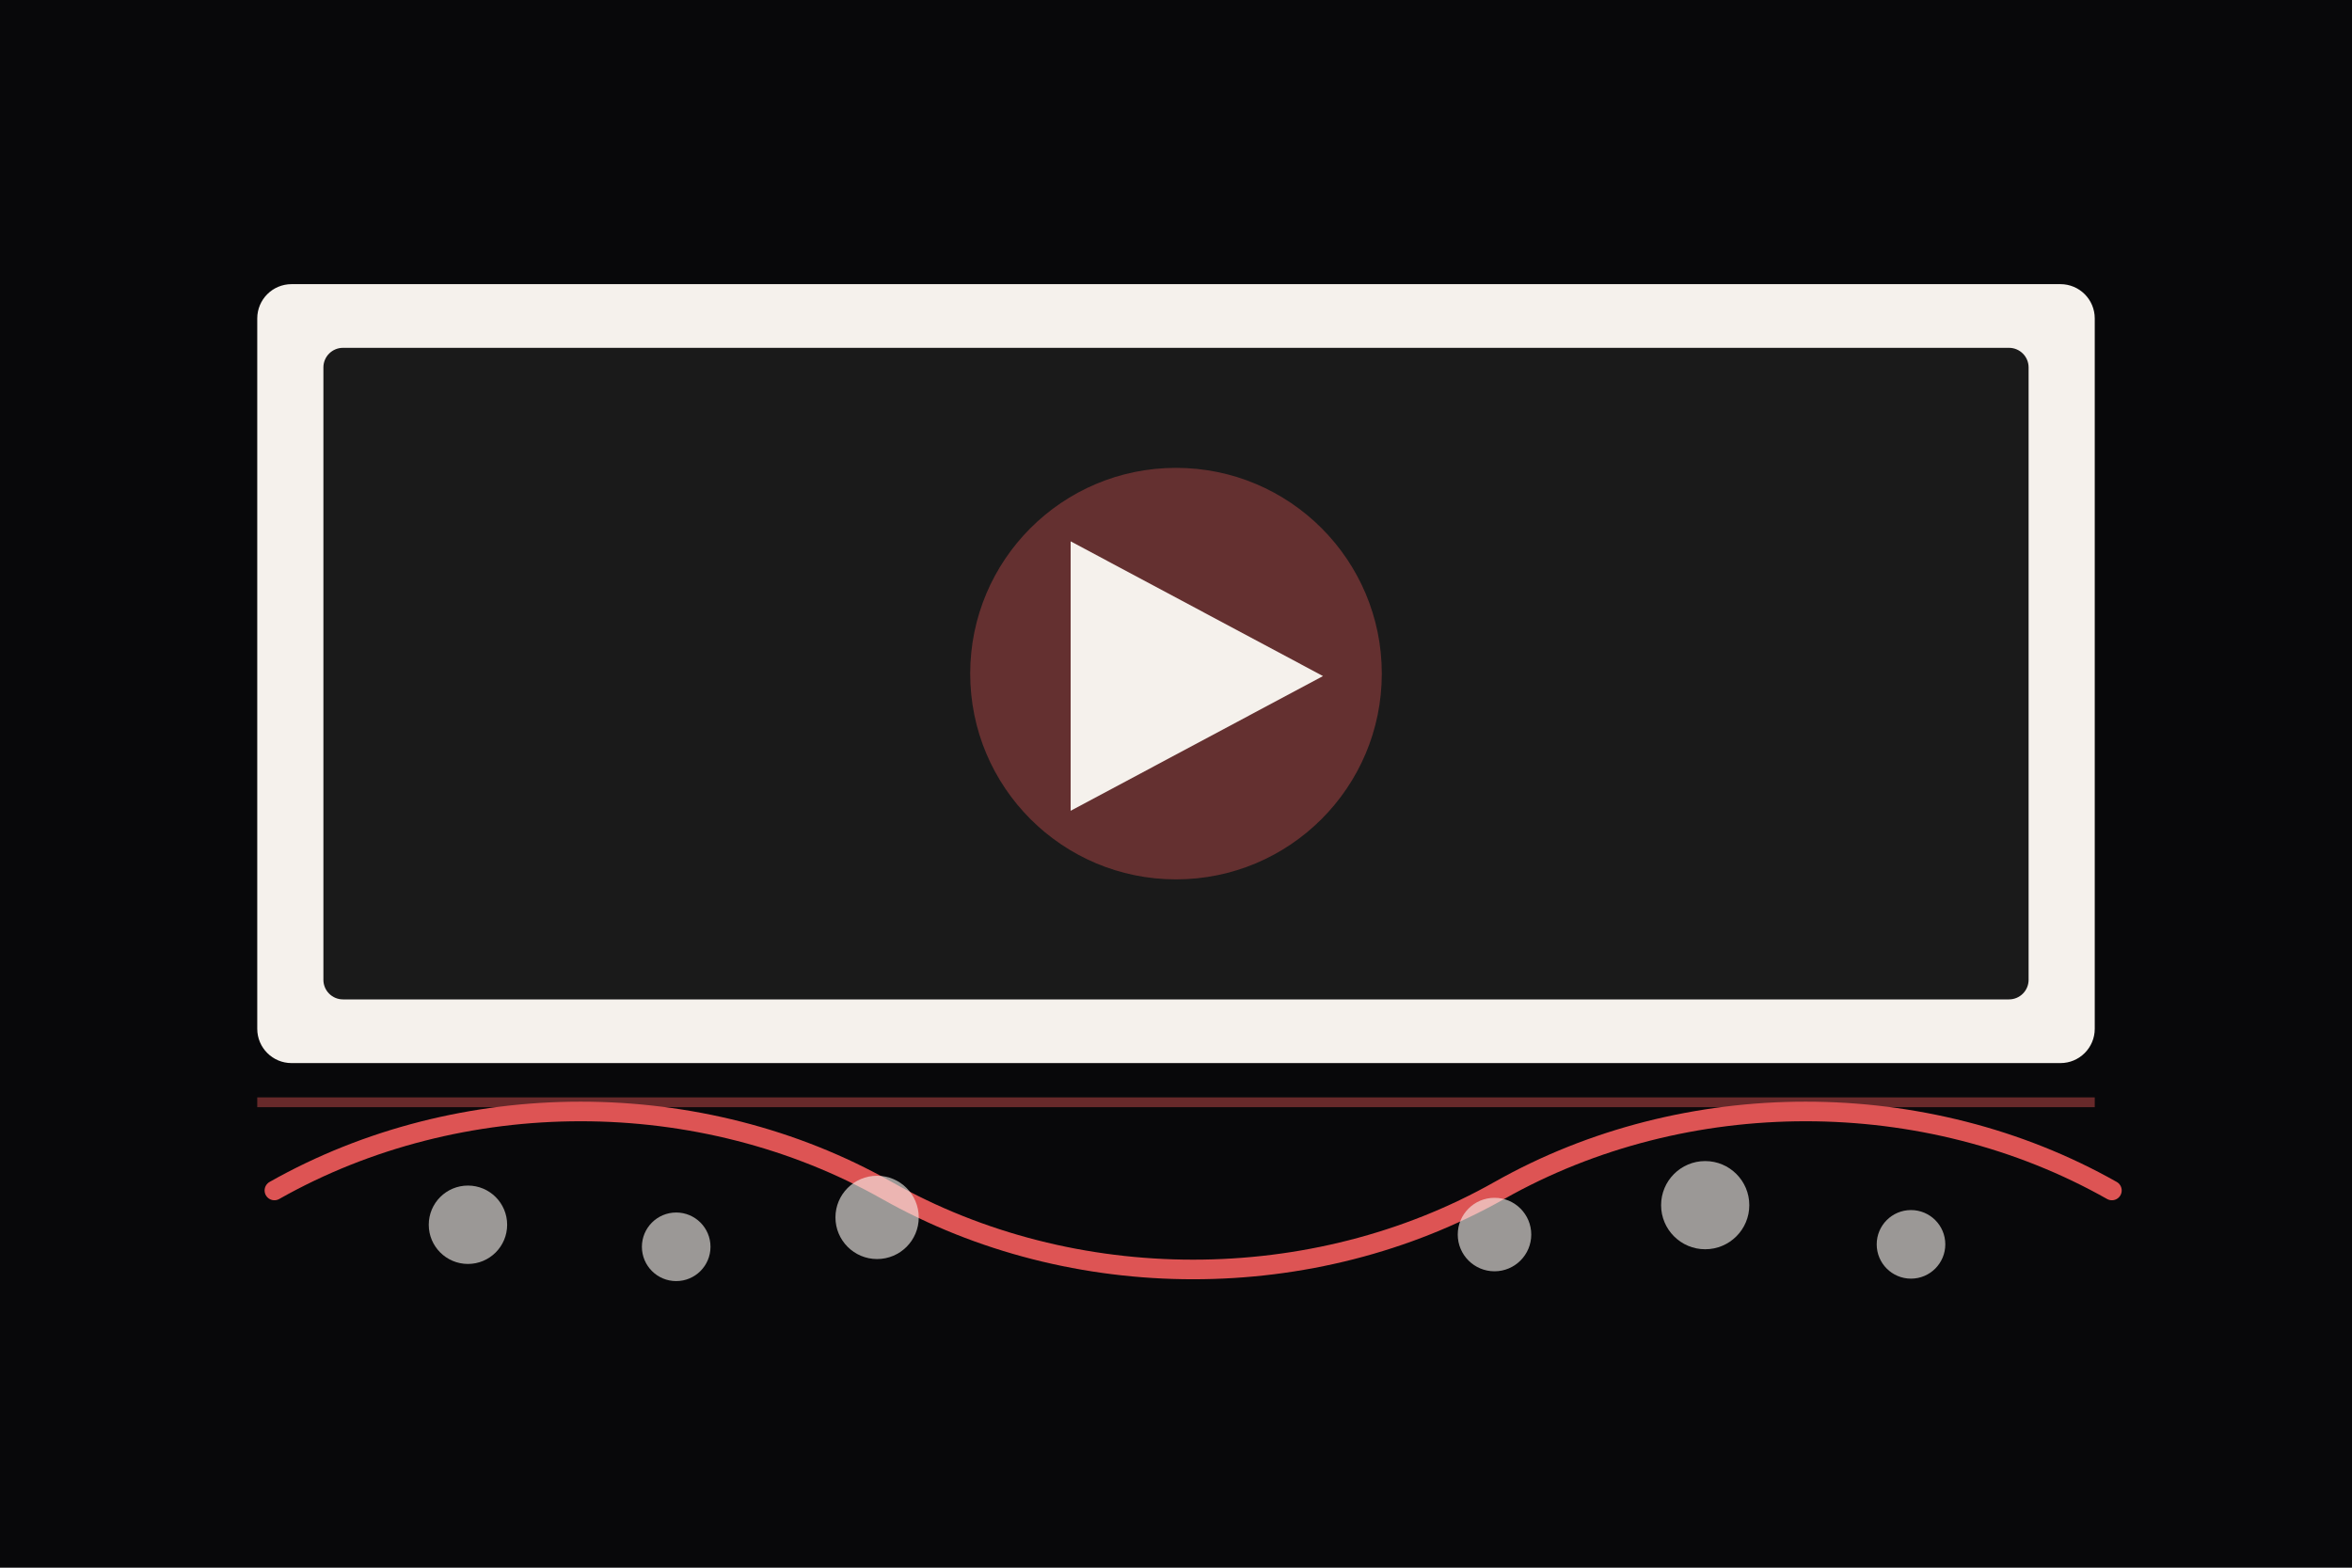
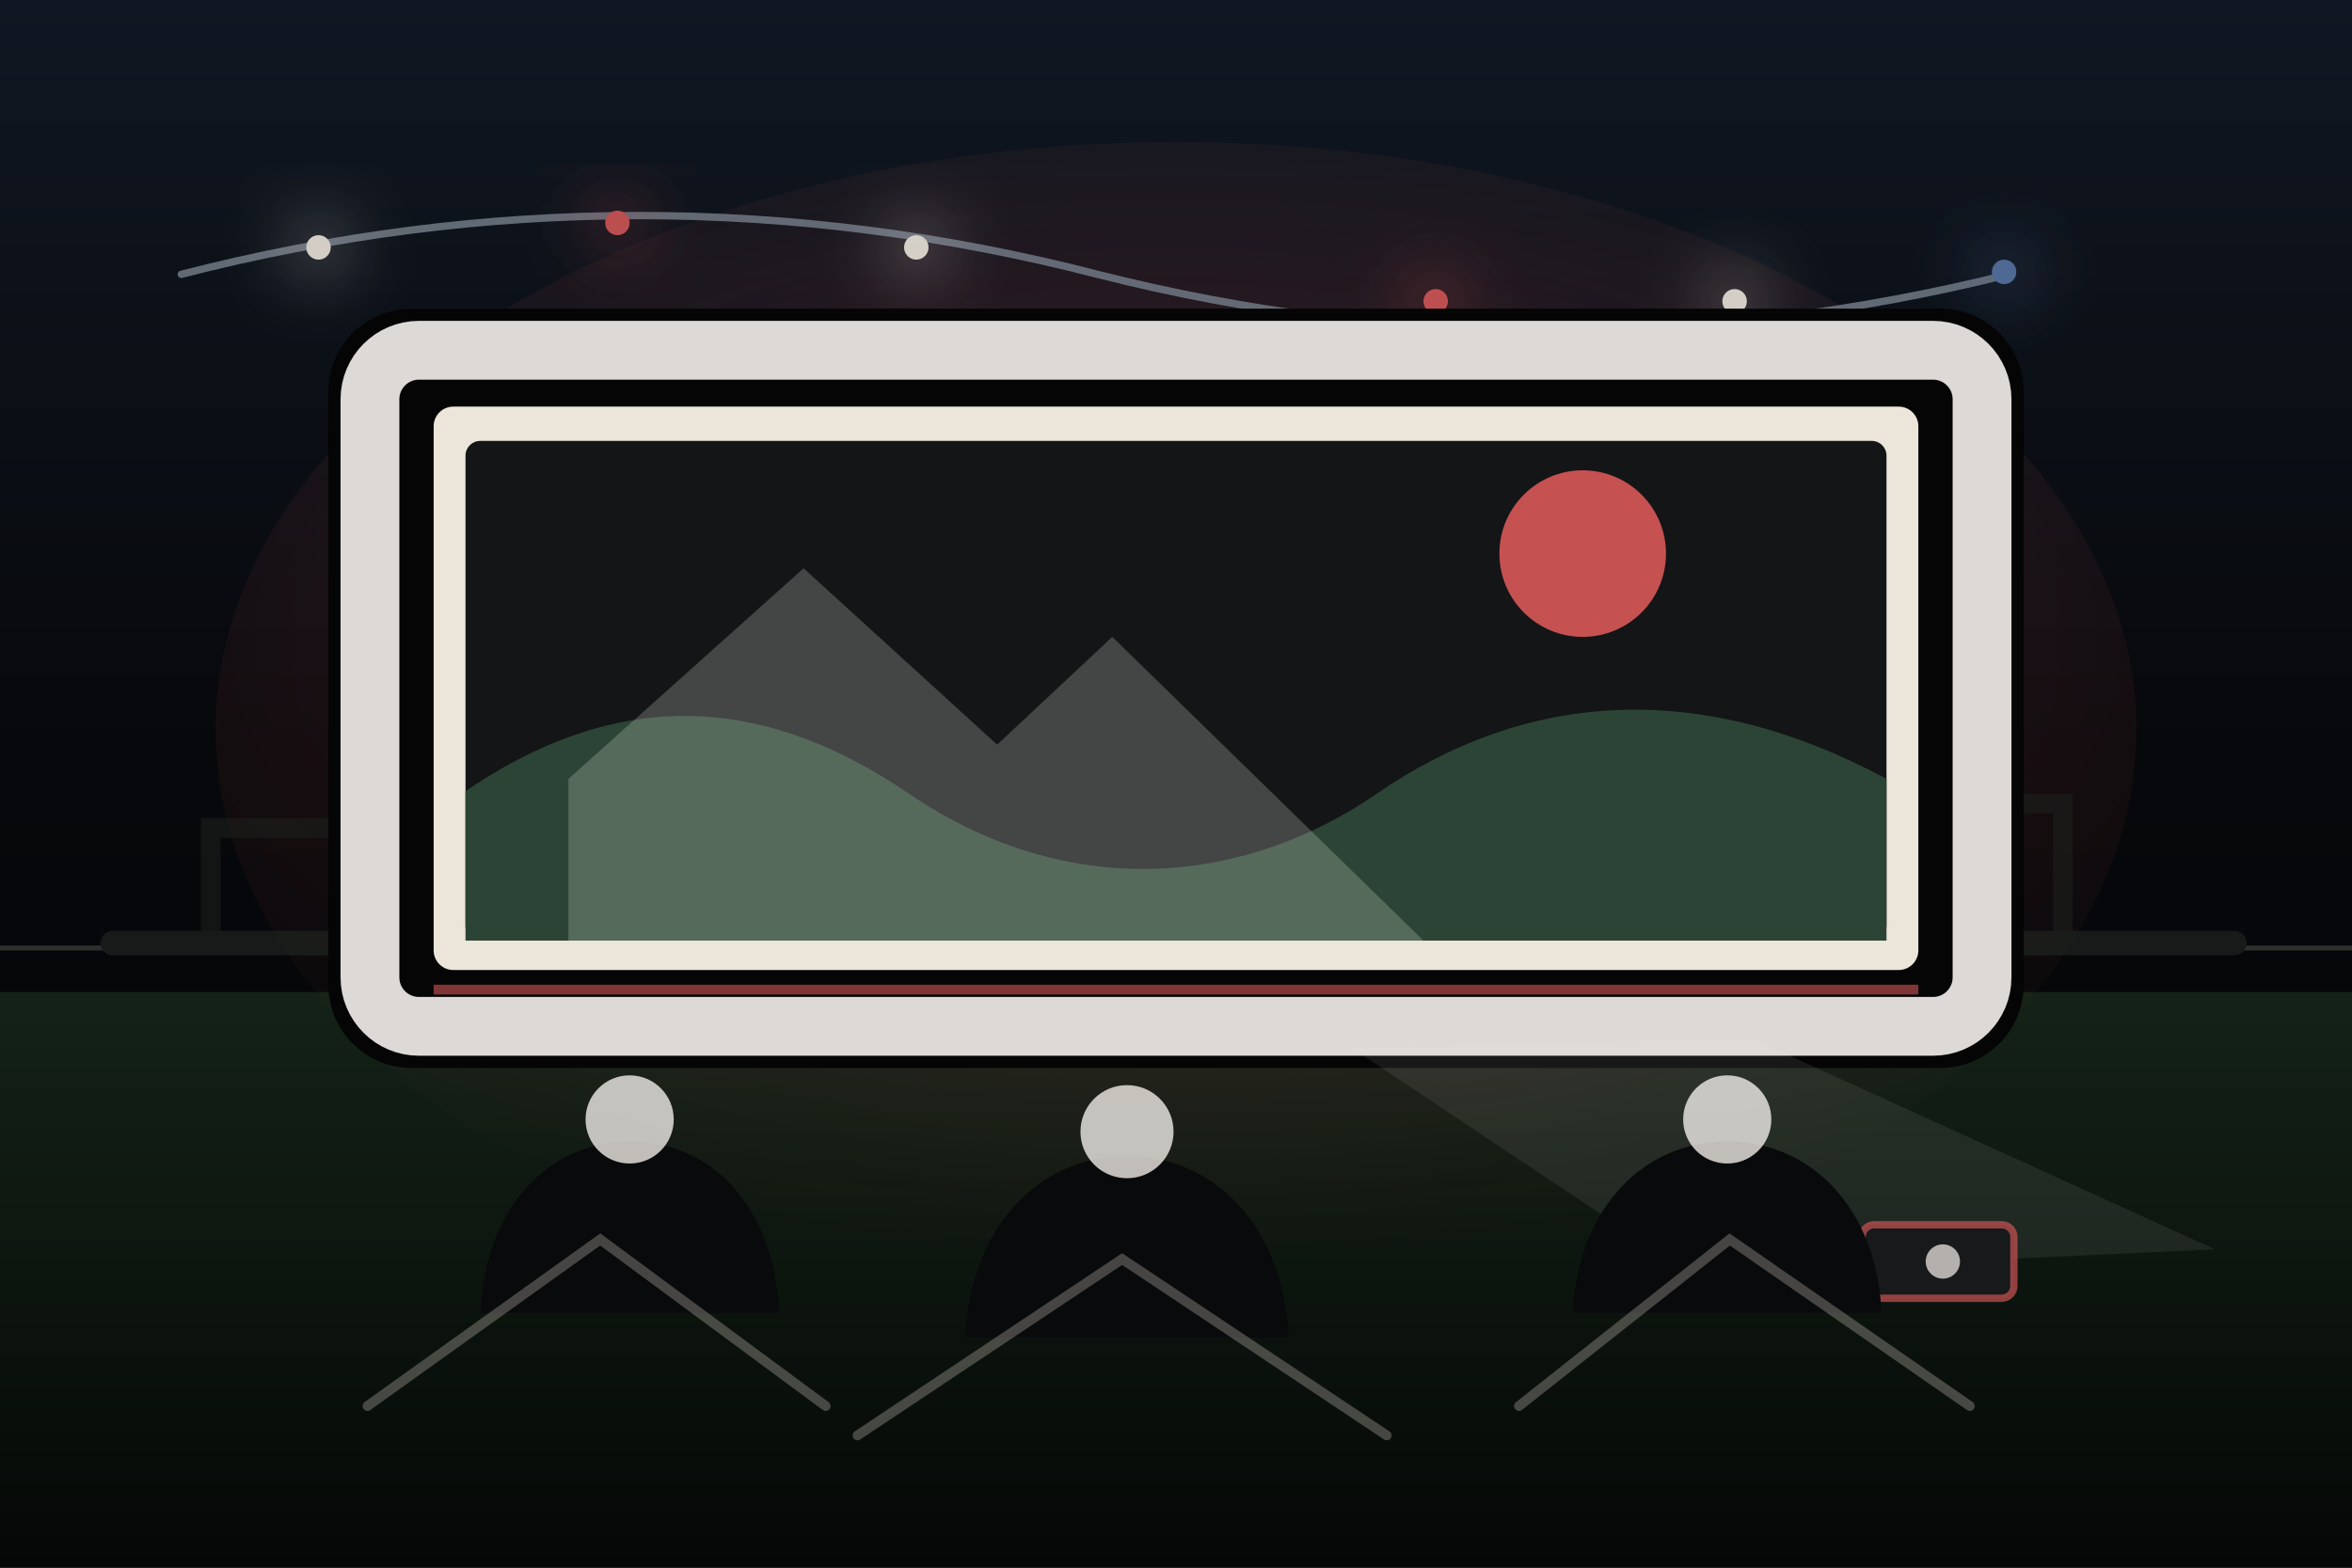
<svg xmlns="http://www.w3.org/2000/svg" width="960" height="640" viewBox="0 0 960 640" fill="none">
-   <rect width="960" height="640" fill="#08080A" />
-   <rect x="105" y="116" width="750" height="318" rx="14" fill="#F5F1EC" />
-   <rect x="132" y="142" width="696" height="266" rx="8" fill="#1A1A1A" />
-   <circle cx="480" cy="275" r="84" fill="#DD5454" fill-opacity="0.38" />
-   <path d="M437 221L540 276L437 331V221Z" fill="#F5F1EC" />
-   <path d="M112 486C188 443 286 443 362 486C438 529 536 529 612 486C688 443 786 443 862 486" stroke="#DD5454" stroke-width="8" stroke-linecap="round" />
-   <g fill="#F5F1EC" opacity="0.62">
-     <circle cx="191" cy="500" r="16" />
-     <circle cx="276" cy="509" r="14" />
-     <circle cx="358" cy="497" r="17" />
-     <circle cx="610" cy="504" r="15" />
-     <circle cx="696" cy="492" r="18" />
-     <circle cx="780" cy="508" r="14" />
+   <defs>
+     <linearGradient id="movieSky" x1="480" y1="0" x2="480" y2="640" gradientUnits="userSpaceOnUse">
+       <stop stop-color="#101722" />
+       <stop offset="0.48" stop-color="#07080B" />
+       <stop offset="1" stop-color="#030405" />
+     </linearGradient>
+     <linearGradient id="movieLawn" x1="480" y1="406" x2="480" y2="640" gradientUnits="userSpaceOnUse">
+       <stop stop-color="#142217" />
+       <stop offset="1" stop-color="#050706" />
+     </linearGradient>
+     <radialGradient id="movieGlow" cx="0" cy="0" r="1" gradientUnits="userSpaceOnUse" gradientTransform="translate(480 260) rotate(90) scale(255 510)">
+       <stop stop-color="#F5F1EC" stop-opacity="0.34" />
+       <stop offset="0.52" stop-color="#D95858" stop-opacity="0.12" />
+       <stop offset="1" stop-color="#D95858" stop-opacity="0" />
+     </radialGradient>
+     <filter id="movieSoft" x="-30%" y="-30%" width="160%" height="160%">
+       <feGaussianBlur stdDeviation="14" />
+     </filter>
+   </defs>
+   <rect width="960" height="640" fill="url(#movieSky)" />
+   <rect y="405" width="960" height="235" fill="url(#movieLawn)" />
+   <ellipse cx="480" cy="298" rx="392" ry="240" fill="url(#movieGlow)" />
+   <g opacity="0.55">
+     <path d="M0 387H960" stroke="#4D5149" stroke-width="2" />
+     <path d="M86 388V338H144V388M154 388V316H250V388M776 388V328H842V388" stroke="#1D211D" stroke-width="8" />
+     <path d="M46 385H306M688 385H912" stroke="#252A25" stroke-width="10" stroke-linecap="round" />
  </g>
-   <rect x="105" y="448" width="750" height="4" fill="#DD5454" fill-opacity="0.45" />
+   <g opacity="0.85">
+     <path d="M74 112C198 80 324 80 448 112C570 143 696 143 820 112" stroke="#707884" stroke-width="3" stroke-linecap="round" />
+     <g filter="url(#movieSoft)">
+       <circle cx="130" cy="101" r="9" fill="#F4EFE4" opacity="0.7" />
+       <circle cx="252" cy="91" r="9" fill="#D95858" opacity="0.7" />
+       <circle cx="374" cy="101" r="9" fill="#F4EFE4" opacity="0.7" />
+       <circle cx="586" cy="123" r="9" fill="#D95858" opacity="0.7" />
+       <circle cx="708" cy="123" r="9" fill="#F4EFE4" opacity="0.7" />
+       <circle cx="818" cy="111" r="9" fill="#5978A8" opacity="0.75" />
+     </g>
+     <circle cx="130" cy="101" r="5" fill="#F4EFE4" />
+     <circle cx="252" cy="91" r="5" fill="#D95858" />
+     <circle cx="374" cy="101" r="5" fill="#F4EFE4" />
+     <circle cx="586" cy="123" r="5" fill="#D95858" />
+     <circle cx="708" cy="123" r="5" fill="#F4EFE4" />
+     <circle cx="818" cy="111" r="5" fill="#5978A8" />
+   </g>
+   <g>
+     <rect x="134" y="126" width="692" height="310" rx="34" fill="#050506" />
+     <rect x="151" y="143" width="658" height="276" rx="20" stroke="#F5F1EC" stroke-opacity="0.9" stroke-width="24" />
+     <rect x="177" y="166" width="606" height="230" rx="8" fill="#ECE5D9" />
+     <rect x="190" y="180" width="580" height="204" rx="6" fill="#141517" />
+     <path d="M190 323C256 278 315 286 371 324C431 365 502 365 562 324C623 282 694 277 770 318V384H190V323Z" fill="#2C4435" />
+     <circle cx="646" cy="226" r="34" fill="#D95858" opacity="0.9" />
+     <path d="M232 318L328 232L407 304L454 260L581 384H232V318Z" fill="#EEF0EA" opacity="0.22" />
+     <path d="M177 404H783" stroke="#D95858" stroke-width="4" stroke-opacity="0.58" />
+   </g>
+   <path d="M715 424L904 510L690 520L552 428Z" fill="#F5F1EC" opacity="0.08" />
+   <rect x="760" y="500" width="62" height="30" rx="5" fill="#17191B" stroke="#D95858" stroke-opacity="0.65" stroke-width="3" />
+   <circle cx="793" cy="515" r="7" fill="#F5F1EC" opacity="0.7" />
+   <g fill="#090A0B">
+     <path d="M196 536C198 493 224 466 257 466C291 466 316 493 318 536H196Z" />
+     <path d="M394 546C396 501 424 472 460 472C496 472 524 501 526 546H394Z" />
+     <path d="M642 536C644 493 671 466 705 466C739 466 766 493 768 536H642Z" />
+   </g>
+   <g fill="#F5F1EC" opacity="0.78">
+     <circle cx="257" cy="457" r="18" />
+     <circle cx="460" cy="462" r="19" />
+     <circle cx="705" cy="457" r="18" />
+   </g>
+   <g stroke="#C8C2B8" stroke-opacity="0.32" stroke-width="4" stroke-linecap="round">
+     <path d="M150 574L245 506L337 574" />
+     <path d="M350 586L458 514L566 586" />
+     <path d="M620 574L706 506L804 574" />
+   </g>
</svg>
